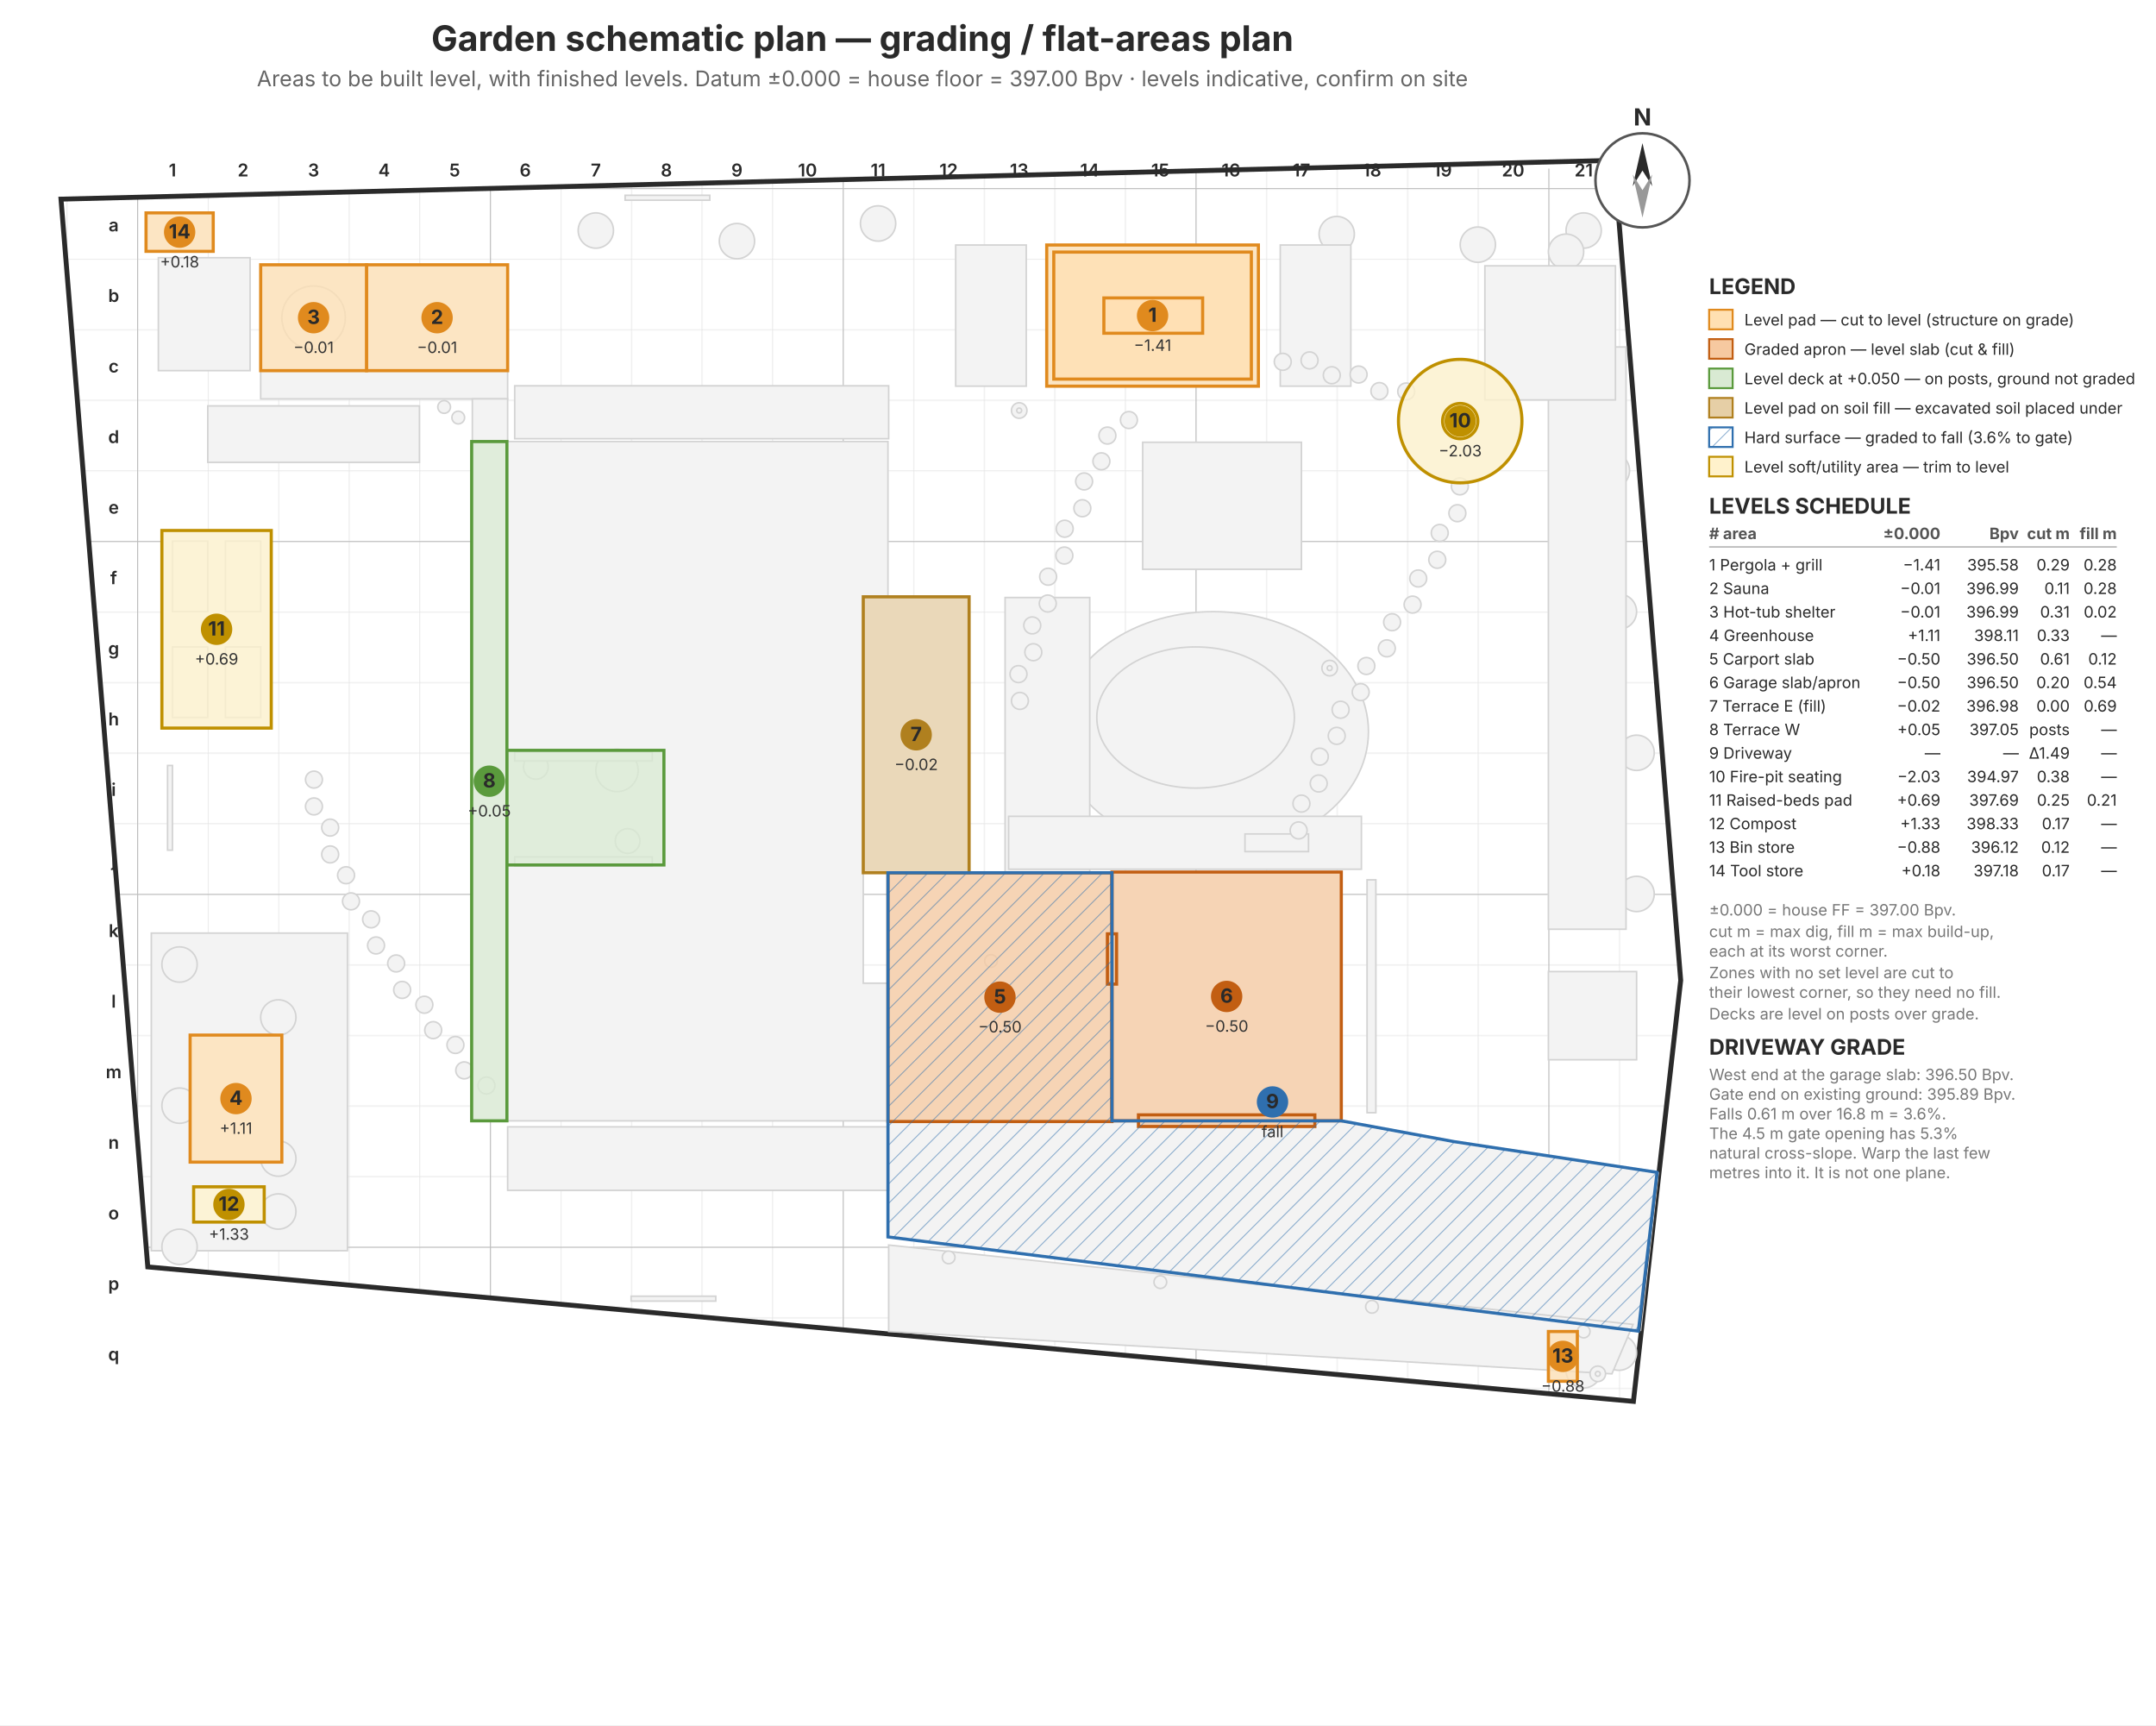
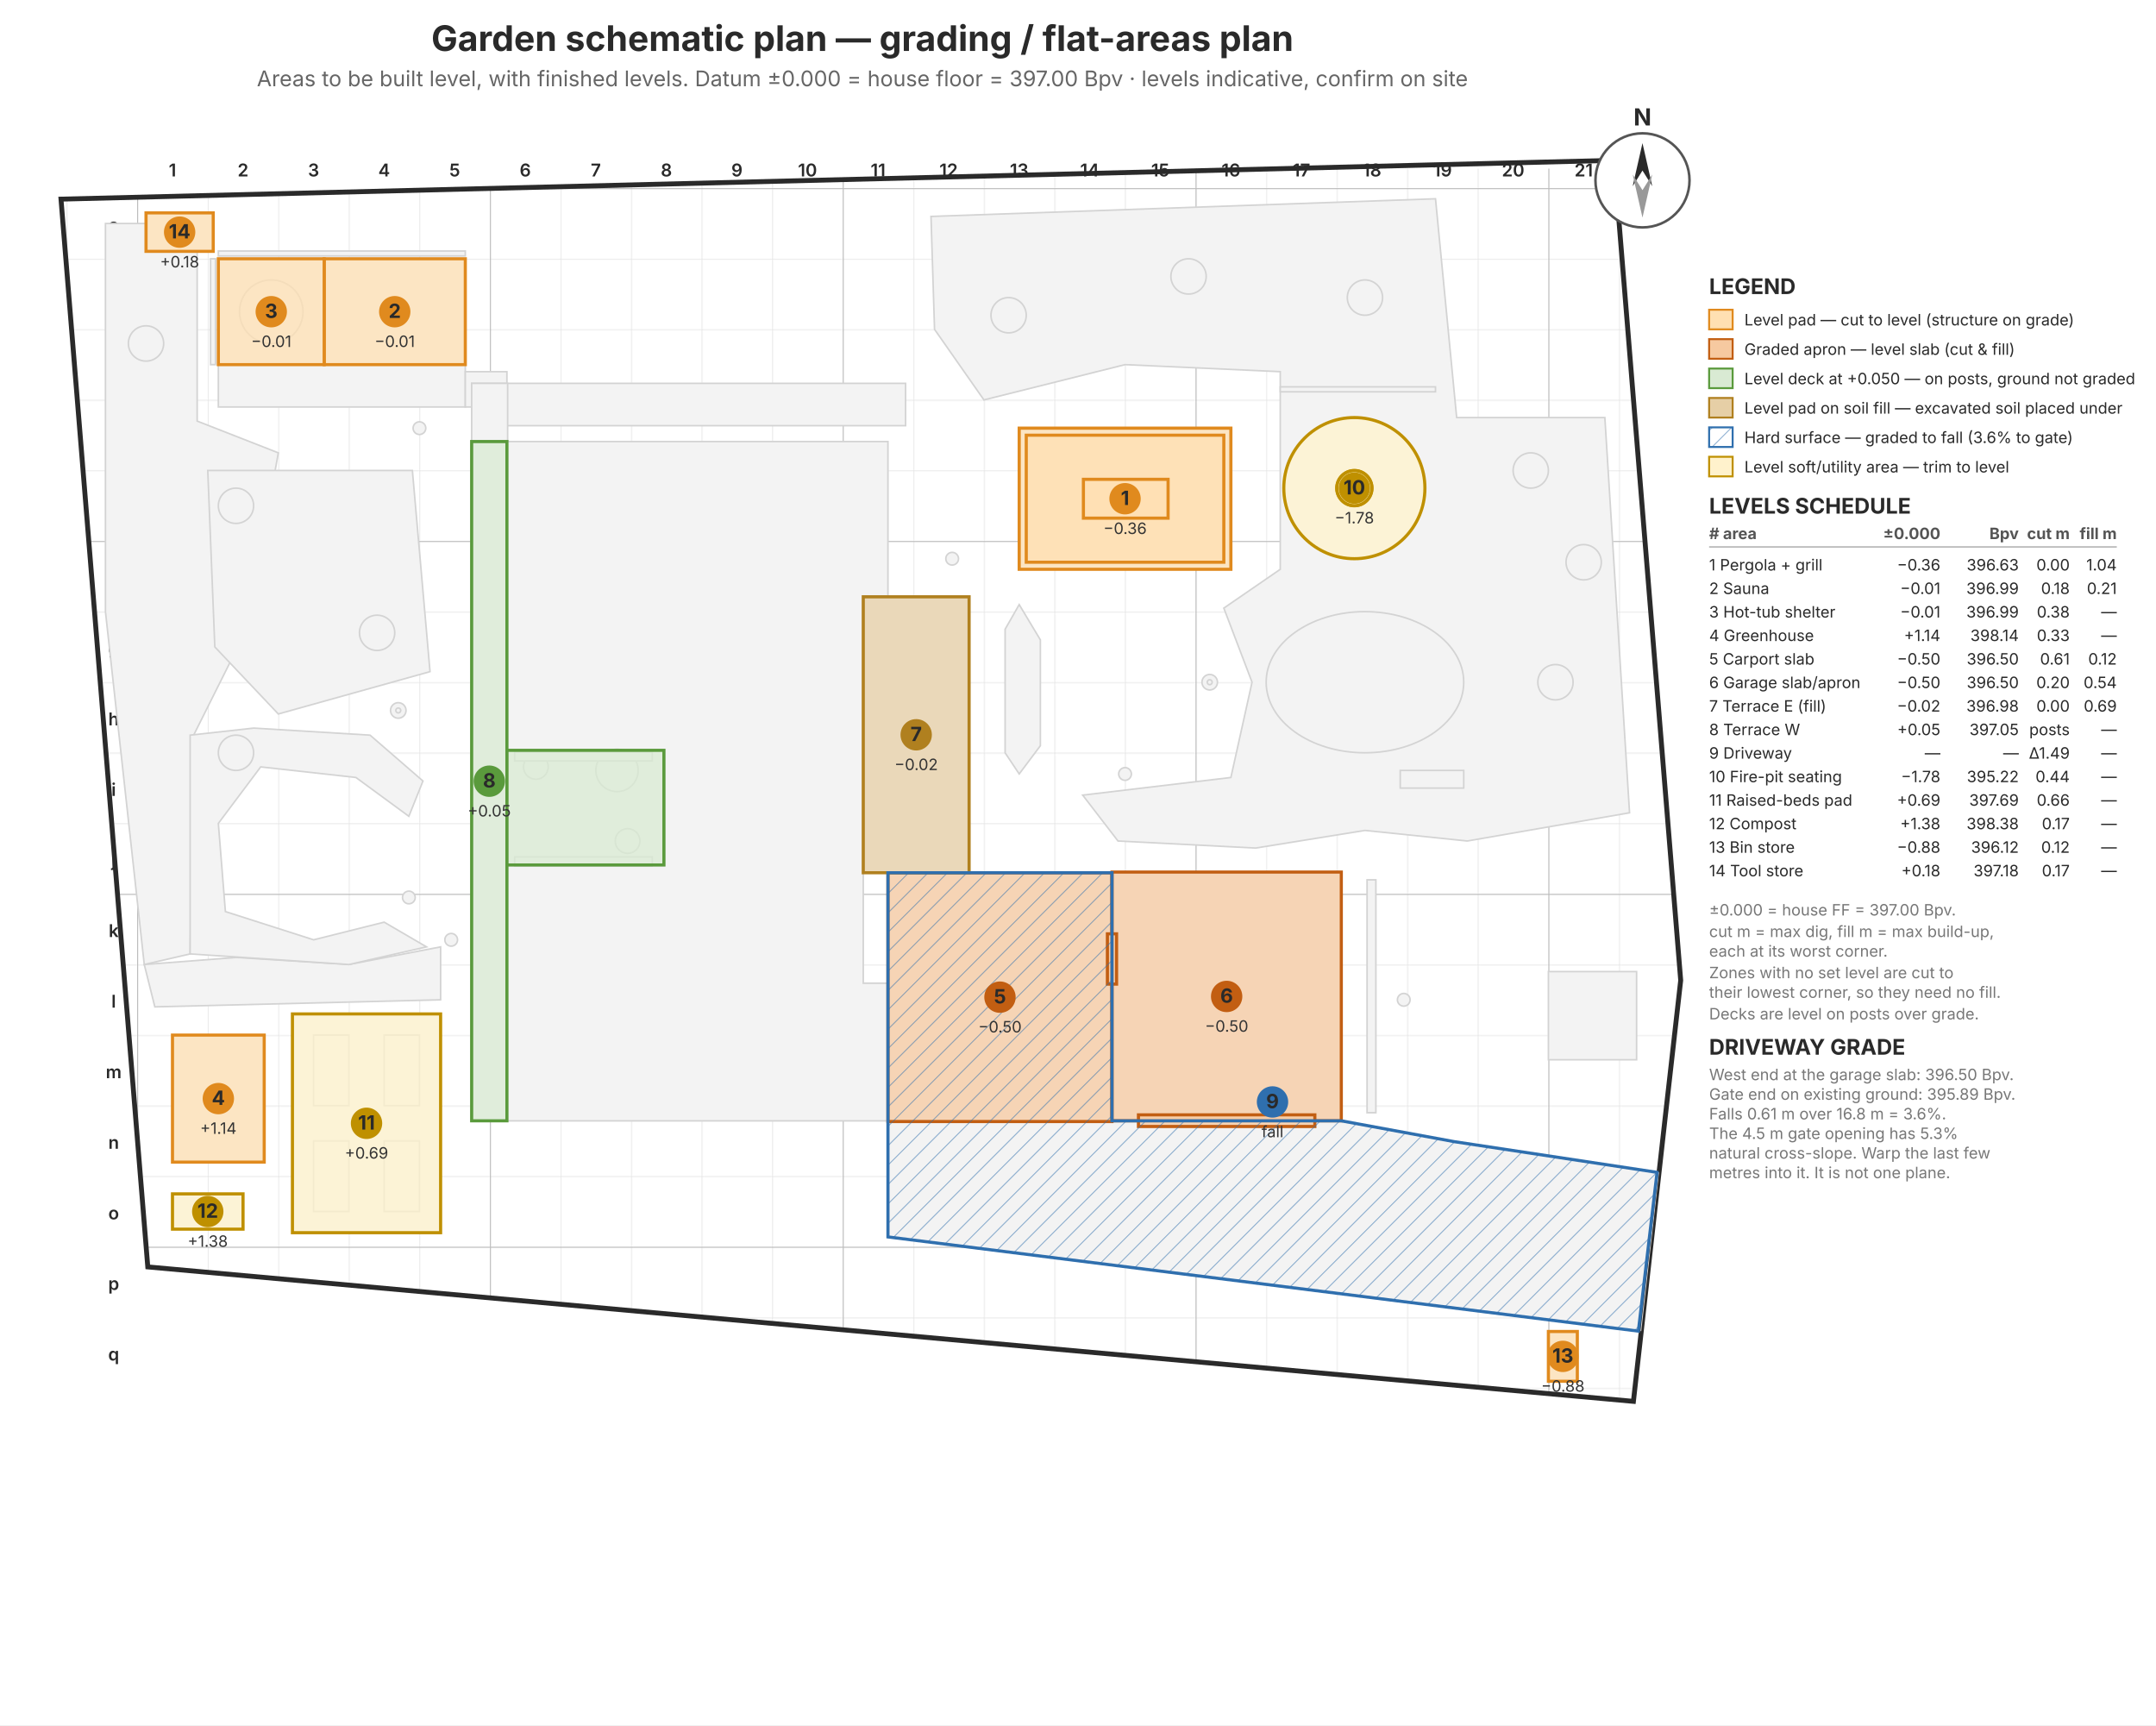
<svg xmlns="http://www.w3.org/2000/svg" viewBox="0 0 1100 880" font-family="-apple-system, BlinkMacSystemFont, sans-serif">
  <defs>
    <pattern id="cellgrid" width="36" height="36" patternUnits="userSpaceOnUse">
      <path d="M 36 0 L 0 0 0 36" fill="none" stroke="#e2e2e2" stroke-width="0.6" />
    </pattern>
    <pattern id="majorgrid" x="0" y="0" width="180" height="180" patternUnits="userSpaceOnUse">
      <rect width="180" height="180" fill="url(#cellgrid)" />
      <path d="M 180 0 L 0 0 0 180" fill="none" stroke="#bcbcbc" stroke-width="1" />
    </pattern>
    <pattern id="fallhatch" width="7" height="7" patternUnits="userSpaceOnUse" patternTransform="rotate(45)">
      <line x1="0" y1="0" x2="0" y2="7" stroke="#2f6fae" stroke-width="1" opacity="0.5" />
    </pattern>
    <clipPath id="plotShape">
      <polygon points="-38.88,5.58 753.48,-14.22 787.5,404.1 779.4,475.74 763.38,618.84 5.4,550.26" />
    </clipPath>
  </defs>
  <style>
    text { font-family: -apple-system, sans-serif; fill: #2a2a2a; }
    .title { font-size: 18px; font-weight: 700; text-anchor: middle; }
    .subtitle { font-size: 11px; fill: #666; text-anchor: middle; }
    .axis { font-size: 9px; fill: #777; text-anchor: middle; font-weight: 600; }
    .tag { font-size: 10px; font-weight: 700; text-anchor: middle; }
    .zlvl { font-size: 8px; text-anchor: middle; fill: #333; }
    .ctxlbl { font-size: 8px; fill: #aaa; text-anchor: middle; }
    .panelh { font-size: 11px; font-weight: 700; }
    .th { font-size: 8px; fill: #555; font-weight: 700; }
    .td { font-size: 8px; }
    .note { font-size: 8px; fill: #777; }
  </style>
  <rect x="0" y="0" width="1100" height="880" fill="white" />
  <text x="440" y="26" class="title">Garden schematic plan — grading / flat-areas plan</text>
  <text x="440" y="44" class="subtitle">Areas to be built level, with finished levels. Datum ±0.000 = house floor = 397.00 Bpv · levels indicative, confirm on site</text>
  <g transform="translate(70, 96)">
    <g clip-path="url(#plotShape)">
      <rect x="-50" y="-10" width="900" height="720" fill="url(#majorgrid)" />
    </g>
    <polygon points="-38.88,5.58 753.48,-14.22 787.5,404.1 779.4,475.74 763.38,618.84 5.4,550.26" fill="none" stroke="#2a2a2a" stroke-width="2.5" />
    <g class="axis">
      <text x="18" y="-6">1</text>
      <text x="54" y="-6">2</text>
      <text x="90" y="-6">3</text>
      <text x="126" y="-6">4</text>
      <text x="162" y="-6">5</text>
      <text x="198" y="-6">6</text>
      <text x="234" y="-6">7</text>
      <text x="270" y="-6">8</text>
      <text x="306" y="-6">9</text>
      <text x="342" y="-6">10</text>
      <text x="378" y="-6">11</text>
      <text x="414" y="-6">12</text>
      <text x="450" y="-6">13</text>
      <text x="486" y="-6">14</text>
      <text x="522" y="-6">15</text>
      <text x="558" y="-6">16</text>
      <text x="594" y="-6">17</text>
      <text x="630" y="-6">18</text>
      <text x="666" y="-6">19</text>
      <text x="702" y="-6">20</text>
      <text x="738" y="-6">21</text>
      <text x="774" y="-6">22</text>
    </g>
    <g class="axis">
      <text x="-12" y="22">a</text>
      <text x="-12" y="58">b</text>
      <text x="-12" y="94">c</text>
      <text x="-12" y="130">d</text>
      <text x="-12" y="166">e</text>
      <text x="-12" y="202">f</text>
      <text x="-12" y="238">g</text>
      <text x="-12" y="274">h</text>
      <text x="-12" y="310">i</text>
      <text x="-12" y="346">j</text>
      <text x="-12" y="382">k</text>
      <text x="-12" y="418">l</text>
      <text x="-12" y="454">m</text>
      <text x="-12" y="490">n</text>
      <text x="-12" y="526">o</text>
      <text x="-12" y="562">p</text>
      <text x="-12" y="598">q</text>
    </g>
    <g clip-path="url(#plotShape)" fill="#f3f3f3" stroke="#d3d3d3" stroke-width="0.8">
+       <polygon points="-16.2,18 30.6,18 30.6,118.8 72,135 55.8,225 28.8,279 27,390.6 3.6,396 -16.2,216" />
+       <polygon points="3.6,396 50.4,392.4 108,396 154.8,387 154.8,414 9,417.6" />
+       <polygon points="27,279 59.4,275.4 118.8,279 145.8,302.4 138.6,320.4 111.6,300.6 63,295.2 41.4,324 45,369 90,383.4 126,374.4 147.6,387 108,396 27,390.6" />
+       <polygon points="405,14.4 662.4,5.4 673.2,117 748.8,117 761.4,318.6 678.6,333 626.4,327.6 570.6,336.6 500.4,333 482.4,309.6 558,300.6 568.8,252 554.4,214.2 583.2,194.4 583.2,93.6 504,90 432,108 406.8,72" />
+       <polygon points="450,212.4 460.8,230.4 460.8,284.4 450,298.8 442.8,288 442.8,225" />
      <polygon points="188.64,129.24 383.04,129.24 383.04,208.44 370.44,208.44 370.44,405.54 383.04,405.54 383.04,475.74 188.64,475.74 188.64,345.24 268.74,345.24 268.74,286.74 188.64,286.74" />
      <rect x="170.64" y="129.24" width="18" height="346.5" />
      <rect x="188.64" y="286.74" width="80.1" height="58.5" />
      <rect x="370.44" y="208.44" width="54" height="140.76" />
-       <rect x="63" y="93.06" width="126" height="14.4" />
-       <rect x="171" y="107.46" width="18" height="21.78" />
+       <rect x="41.4" y="90" width="126" height="21.6" />
+       <rect x="167.4" y="93.6" width="21.24" height="18" />
+       <rect x="170.64" y="102.6" width="18" height="26.64" />
      <rect x="383.04" y="349.2" width="114.3" height="126.9" />
      <rect x="497.34" y="348.84" width="117" height="126.9" />
      <rect x="510.84" y="472.68" width="90" height="5.94" />
      <rect x="495" y="380.34" width="4.68" height="25.65" />
      <polygon points="383.04,349.2 497.34,349.2 497.34,475.74 614.34,475.74 671.94,486.36 775.44,502.02 765.9,583.02 383.04,534.96" />
      <line x1="776.52" y1="502.02" x2="767.34" y2="583.02" />
      <rect x="720" y="583.2" width="14.76" height="25.38" />
      <rect x="720" y="399.6" width="45" height="45" />
-       <ellipse cx="549" cy="277.2" rx="79.2" ry="61.2" />
-       <ellipse cx="540" cy="270" rx="50.4" ry="36" />
-       <circle cx="675" cy="118.8" r="31.5" />
-       <circle cx="675" cy="118.8" r="9" />
-       <circle cx="675" cy="118.8" r="5.76" />
-       <circle cx="234" cy="21.6" r="9" />
-       <circle cx="306" cy="27" r="9" />
-       <circle cx="378" cy="18" r="9" />
-       <circle cx="612" cy="23.4" r="9" />
-       <circle cx="684" cy="28.8" r="9" />
-       <circle cx="738" cy="21.6" r="9" />
-       <circle cx="729" cy="32.4" r="9" />
-       <circle cx="752.4" cy="144" r="9" />
-       <circle cx="756" cy="216" r="9" />
-       <circle cx="765" cy="288" r="9" />
-       <circle cx="765" cy="360" r="9" />
-       <circle cx="756" cy="594" r="9" />
-       <circle cx="738" cy="603" r="9" />
-       <rect x="117" y="39.06" width="72" height="54" />
-       <rect x="63" y="39.06" width="54" height="54" />
+       <ellipse cx="626.4" cy="252" rx="50.4" ry="36" />
+       <circle cx="621" cy="153" r="36" />
+       <circle cx="621" cy="153" r="9" />
+       <circle cx="621" cy="153" r="8.93" />
+       <circle cx="444.6" cy="64.8" r="9" />
+       <circle cx="626.4" cy="55.8" r="9" />
+       <circle cx="536.4" cy="45" r="9" />
+       <circle cx="4.5" cy="79.2" r="9" />
+       <circle cx="50.4" cy="288" r="9" />
+       <circle cx="723.6" cy="252" r="9" />
+       <circle cx="711" cy="144" r="9" />
+       <circle cx="738" cy="190.8" r="9" />
+       <rect x="95.4" y="36" width="72" height="54" />
+       <rect x="41.4" y="36" width="54" height="54" />
      <rect x="4.5" y="12.6" width="34.29" height="19.62" />
-       <circle cx="90" cy="66.06" r="16.2" />
-       <rect x="464.04" y="28.98" width="108" height="72" />
-       <rect x="467.64" y="32.58" width="100.8" height="64.8" />
-       <rect x="493.2" y="55.98" width="50.4" height="18" />
-       <rect x="12.6" y="174.6" width="55.8" height="100.8" />
-       <rect x="18" y="180" width="18" height="36" />
-       <rect x="18" y="234" width="18" height="36" />
-       <rect x="45" y="180" width="18" height="36" />
-       <rect x="45" y="234" width="18" height="36" />
-       <rect x="248.94" y="3.6" width="43.2" height="2.52" />
-       <rect x="15.48" y="294.48" width="2.52" height="43.2" />
-       <rect x="252" y="565.2" width="43.2" height="2.52" />
-       <rect x="9" y="383.4" width="93.6" height="158.4" />
-       <rect x="7.2" y="379.98" width="100.08" height="162" />
-       <circle cx="21.6" cy="396" r="9" />
-       <circle cx="72" cy="423" r="9" />
-       <circle cx="21.6" cy="468" r="9" />
-       <circle cx="72" cy="495" r="9" />
-       <circle cx="21.6" cy="540" r="9" />
-       <circle cx="72" cy="522" r="9" />
-       <rect x="27" y="432" width="46.8" height="64.8" />
-       <rect x="28.8" y="509.4" width="36" height="18" />
-       <rect x="442.8" y="208.8" width="43.2" height="140.4" />
-       <rect x="513" y="129.6" width="81" height="64.8" />
-       <rect x="10.8" y="35.46" width="46.8" height="57.6" />
-       <rect x="36" y="111.06" width="108" height="28.8" />
-       <rect x="417.6" y="28.98" width="36" height="72" />
-       <rect x="583.2" y="28.98" width="36" height="72" />
-       <polygon points="383.4,539.1 763.2,579.6 752.4,604.8 383.4,583.2" />
-       <rect x="720" y="81" width="39.6" height="297" />
+       <circle cx="68.4" cy="63" r="16.2" />
+       <rect x="450" y="122.4" width="108" height="72" />
+       <rect x="453.6" y="126" width="100.8" height="64.8" />
+       <rect x="482.76" y="148.5" width="43.2" height="19.8" />
+       <rect x="79.2" y="421.2" width="75.6" height="111.6" />
+       <rect x="90" y="432" width="18" height="36" />
+       <rect x="126" y="432" width="18" height="36" />
+       <rect x="90" y="486" width="18" height="36" />
+       <rect x="126" y="486" width="18" height="36" />
+       <rect x="583.2" y="101.34" width="79.2" height="2.52" />
+       <rect x="37.44" y="36" width="2.52" height="54" />
+       <rect x="41.4" y="32.04" width="126" height="2.52" />
+       <polygon points="36,144 140.4,144 149.4,246.6 72,268.2 39.6,234" />
+       <circle cx="50.4" cy="162" r="9" />
+       <circle cx="122.4" cy="226.8" r="9" />
+       <rect x="18" y="432" width="46.8" height="64.8" />
+       <rect x="18" y="513" width="36" height="18" />
      <circle cx="203.4" cy="295.2" r="6.3" />
      <circle cx="244.8" cy="297" r="10.8" />
      <circle cx="250.2" cy="333" r="6.3" />
-       <rect x="192.6" y="100.8" width="190.8" height="27" />
-       <rect x="189" y="478.8" width="194.4" height="32.4" />
-       <rect x="444.6" y="320.4" width="180" height="27" />
+       <rect x="170.64" y="99.54" width="221.4" height="21.6" />
+       <rect x="170.64" y="99.54" width="18.36" height="29.7" />
      <rect x="627.48" y="352.8" width="4.5" height="118.8" />
      <rect x="192.6" y="287.64" width="70.2" height="4.5" />
      <rect x="192.6" y="341.1" width="70.2" height="4.5" />
-       <rect x="565.2" y="329.4" width="32.4" height="9" />
-       <rect x="687.6" y="39.6" width="66.6" height="68.4" />
-       <circle cx="178.2" cy="457.74" r="4.32" />
-       <circle cx="166.86" cy="450" r="4.32" />
-       <circle cx="162.36" cy="437.04" r="4.32" />
-       <circle cx="151.02" cy="429.48" r="4.32" />
-       <circle cx="146.52" cy="416.52" r="4.32" />
-       <circle cx="135.18" cy="408.96" r="4.32" />
-       <circle cx="132.12" cy="395.46" r="4.32" />
-       <circle cx="121.86" cy="386.28" r="4.32" />
-       <circle cx="119.34" cy="372.96" r="4.32" />
-       <circle cx="109.08" cy="363.78" r="4.32" />
-       <circle cx="106.56" cy="350.46" r="4.32" />
-       <circle cx="98.46" cy="339.84" r="4.32" />
-       <circle cx="98.46" cy="326.16" r="4.32" />
-       <circle cx="90.18" cy="315.36" r="4.32" />
-       <circle cx="90.18" cy="301.68" r="4.32" />
-       <circle cx="450.36" cy="261.54" r="4.32" />
-       <circle cx="449.64" cy="247.86" r="4.32" />
-       <circle cx="457.2" cy="236.7" r="4.32" />
-       <circle cx="456.66" cy="223.02" r="4.32" />
-       <circle cx="464.58" cy="211.86" r="4.32" />
-       <circle cx="464.76" cy="198.18" r="4.32" />
-       <circle cx="473.04" cy="187.38" r="4.32" />
-       <circle cx="473.22" cy="173.7" r="4.32" />
-       <circle cx="482.22" cy="163.26" r="4.32" />
-       <circle cx="483.12" cy="149.58" r="4.32" />
-       <circle cx="491.94" cy="139.32" r="4.32" />
-       <circle cx="495" cy="126.18" r="4.32" />
-       <circle cx="505.98" cy="118.26" r="4.32" />
-       <circle cx="584.46" cy="88.56" r="4.32" />
-       <circle cx="598.14" cy="87.84" r="4.32" />
-       <circle cx="609.48" cy="95.4" r="4.32" />
-       <circle cx="623.16" cy="95.04" r="4.32" />
-       <circle cx="633.78" cy="103.5" r="4.32" />
-       <circle cx="647.46" cy="103.68" r="4.32" />
-       <circle cx="674.82" cy="152.1" r="4.32" />
-       <circle cx="673.56" cy="165.78" r="4.32" />
-       <circle cx="664.56" cy="175.86" r="4.32" />
-       <circle cx="663.3" cy="189.54" r="4.32" />
-       <circle cx="653.58" cy="199.08" r="4.32" />
-       <circle cx="650.7" cy="212.4" r="4.32" />
-       <circle cx="640.26" cy="221.4" r="4.32" />
-       <circle cx="637.56" cy="234.72" r="4.32" />
-       <circle cx="627.12" cy="243.72" r="4.32" />
-       <circle cx="624.24" cy="257.04" r="4.32" />
-       <circle cx="613.98" cy="266.04" r="4.32" />
-       <circle cx="612" cy="279.36" r="4.32" />
-       <circle cx="603.36" cy="289.98" r="4.32" />
-       <circle cx="602.82" cy="303.66" r="4.32" />
-       <circle cx="594" cy="313.92" r="4.32" />
-       <circle cx="592.56" cy="327.6" r="4.32" />
-       <circle cx="414" cy="545.4" r="3.24" />
-       <circle cx="522" cy="558" r="3.24" />
-       <circle cx="630" cy="570.6" r="3.24" />
-       <circle cx="738" cy="583.2" r="3.24" />
-       <circle cx="156.6" cy="111.6" r="3.24" />
-       <circle cx="163.8" cy="117" r="3.24" />
-       <circle cx="435.6" cy="394.2" r="3.24" />
-       <circle cx="745.2" cy="604.8" r="3.96" />
-       <circle cx="745.2" cy="604.8" r="1.26" />
-       <circle cx="608.4" cy="244.8" r="3.96" />
-       <circle cx="608.4" cy="244.8" r="1.26" />
-       <circle cx="450" cy="113.4" r="3.96" />
-       <circle cx="450" cy="113.4" r="1.26" />
+       <rect x="644.4" y="297" width="32.4" height="9" />
+       <circle cx="144" cy="122.4" r="3.24" />
+       <circle cx="160.2" cy="383.4" r="3.24" />
+       <circle cx="138.6" cy="361.8" r="3.24" />
+       <circle cx="415.8" cy="189" r="3.24" />
+       <circle cx="504" cy="298.8" r="3.24" />
+       <circle cx="646.2" cy="414" r="3.24" />
+       <circle cx="133.2" cy="266.4" r="3.96" />
+       <circle cx="133.2" cy="266.4" r="1.26" />
+       <circle cx="547.2" cy="252" r="3.96" />
+       <circle cx="547.2" cy="252" r="1.26" />
    </g>
    <g clip-path="url(#plotShape)">
-       <rect x="464.04" y="28.98" width="108" height="72" fill="#ffe0b2" fill-opacity="0.75" stroke="#e08a1e" stroke-width="1.6" />
-       <rect x="467.64" y="32.58" width="100.8" height="64.8" fill="#ffe0b2" fill-opacity="0.75" stroke="#e08a1e" stroke-width="1.6" />
-       <rect x="493.2" y="55.98" width="50.4" height="18" fill="#ffe0b2" fill-opacity="0.75" stroke="#e08a1e" stroke-width="1.6" />
-       <rect x="117" y="39.06" width="72" height="54" fill="#ffe0b2" fill-opacity="0.75" stroke="#e08a1e" stroke-width="1.6" />
-       <rect x="63" y="39.06" width="54" height="54" fill="#ffe0b2" fill-opacity="0.75" stroke="#e08a1e" stroke-width="1.6" />
-       <rect x="27" y="432" width="46.8" height="64.8" fill="#ffe0b2" fill-opacity="0.75" stroke="#e08a1e" stroke-width="1.6" />
+       <rect x="450" y="122.4" width="108" height="72" fill="#ffe0b2" fill-opacity="0.75" stroke="#e08a1e" stroke-width="1.6" />
+       <rect x="453.6" y="126" width="100.8" height="64.8" fill="#ffe0b2" fill-opacity="0.75" stroke="#e08a1e" stroke-width="1.6" />
+       <rect x="482.76" y="148.5" width="43.2" height="19.8" fill="#ffe0b2" fill-opacity="0.75" stroke="#e08a1e" stroke-width="1.6" />
+       <rect x="95.4" y="36" width="72" height="54" fill="#ffe0b2" fill-opacity="0.75" stroke="#e08a1e" stroke-width="1.6" />
+       <rect x="41.4" y="36" width="54" height="54" fill="#ffe0b2" fill-opacity="0.75" stroke="#e08a1e" stroke-width="1.6" />
+       <rect x="18" y="432" width="46.8" height="64.8" fill="#ffe0b2" fill-opacity="0.75" stroke="#e08a1e" stroke-width="1.6" />
      <rect x="383.04" y="349.2" width="114.3" height="126.9" fill="#f6c9a0" fill-opacity="0.75" stroke="#c25e12" stroke-width="1.6" />
      <rect x="497.34" y="348.84" width="117" height="126.9" fill="#f6c9a0" fill-opacity="0.75" stroke="#c25e12" stroke-width="1.6" />
      <rect x="510.84" y="472.68" width="90" height="5.94" fill="#f6c9a0" fill-opacity="0.75" stroke="#c25e12" stroke-width="1.6" />
      <rect x="495" y="380.34" width="4.68" height="25.65" fill="#f6c9a0" fill-opacity="0.75" stroke="#c25e12" stroke-width="1.6" />
      <rect x="370.44" y="208.44" width="54" height="140.76" fill="#e6cfa6" fill-opacity="0.75" stroke="#b0801f" stroke-width="1.6" />
      <rect x="170.64" y="129.24" width="18" height="346.5" fill="#d9ead3" fill-opacity="0.75" stroke="#5a9a3c" stroke-width="1.6" />
      <rect x="188.64" y="286.74" width="80.1" height="58.5" fill="#d9ead3" fill-opacity="0.75" stroke="#5a9a3c" stroke-width="1.6" />
      <polygon points="383.04,349.2 497.34,349.2 497.34,475.74 614.34,475.74 671.94,486.36 775.44,502.02 765.9,583.02 383.04,534.96" fill="url(#fallhatch)" stroke="#2f6fae" stroke-width="1.6" />
-       <circle cx="675" cy="118.8" r="31.5" fill="#fff2cc" fill-opacity="0.75" stroke="#bf9000" stroke-width="1.6" />
-       <circle cx="675" cy="118.8" r="9" fill="#fff2cc" fill-opacity="0.75" stroke="#bf9000" stroke-width="1.6" />
-       <circle cx="675" cy="118.8" r="5.76" fill="#fff2cc" fill-opacity="0.75" stroke="#bf9000" stroke-width="1.6" />
-       <rect x="12.6" y="174.6" width="55.8" height="100.8" fill="#fff2cc" fill-opacity="0.75" stroke="#bf9000" stroke-width="1.6" />
-       <rect x="28.8" y="509.4" width="36" height="18" fill="#fff2cc" fill-opacity="0.75" stroke="#bf9000" stroke-width="1.6" />
+       <circle cx="621" cy="153" r="36" fill="#fff2cc" fill-opacity="0.75" stroke="#bf9000" stroke-width="1.6" />
+       <circle cx="621" cy="153" r="9" fill="#fff2cc" fill-opacity="0.75" stroke="#bf9000" stroke-width="1.6" />
+       <circle cx="621" cy="153" r="8.93" fill="#fff2cc" fill-opacity="0.75" stroke="#bf9000" stroke-width="1.6" />
+       <rect x="79.2" y="421.2" width="75.6" height="111.6" fill="#fff2cc" fill-opacity="0.75" stroke="#bf9000" stroke-width="1.6" />
+       <rect x="18" y="513" width="36" height="18" fill="#fff2cc" fill-opacity="0.75" stroke="#bf9000" stroke-width="1.6" />
      <rect x="720" y="583.2" width="14.76" height="25.38" fill="#ffe0b2" fill-opacity="0.75" stroke="#e08a1e" stroke-width="1.6" />
      <rect x="4.5" y="12.6" width="34.29" height="19.62" fill="#ffe0b2" fill-opacity="0.75" stroke="#e08a1e" stroke-width="1.6" />
    </g>
-     <circle cx="518.04" cy="64.98" r="8" fill="#e08a1e" />
-     <text x="518.04" y="68.18" class="tag" fill="#fff">1</text>
-     <text x="518.04" y="82.98" class="zlvl">−1.41</text>
-     <circle cx="153" cy="66.06" r="8" fill="#e08a1e" />
-     <text x="153" y="69.26" class="tag" fill="#fff">2</text>
-     <text x="153" y="84.06" class="zlvl">−0.01</text>
-     <circle cx="90" cy="66.06" r="8" fill="#e08a1e" />
-     <text x="90" y="69.26" class="tag" fill="#fff">3</text>
-     <text x="90" y="84.06" class="zlvl">−0.01</text>
-     <circle cx="50.4" cy="464.4" r="8" fill="#e08a1e" />
-     <text x="50.4" y="467.6" class="tag" fill="#fff">4</text>
-     <text x="50.4" y="482.4" class="zlvl">+1.11</text>
+     <circle cx="504" cy="158.4" r="8" fill="#e08a1e" />
+     <text x="504" y="161.6" class="tag" fill="#fff">1</text>
+     <text x="504" y="176.4" class="zlvl">−0.36</text>
+     <circle cx="131.4" cy="63" r="8" fill="#e08a1e" />
+     <text x="131.4" y="66.2" class="tag" fill="#fff">2</text>
+     <text x="131.4" y="81" class="zlvl">−0.01</text>
+     <circle cx="68.4" cy="63" r="8" fill="#e08a1e" />
+     <text x="68.4" y="66.2" class="tag" fill="#fff">3</text>
+     <text x="68.4" y="81" class="zlvl">−0.01</text>
+     <circle cx="41.4" cy="464.4" r="8" fill="#e08a1e" />
+     <text x="41.4" y="467.6" class="tag" fill="#fff">4</text>
+     <text x="41.4" y="482.4" class="zlvl">+1.14</text>
    <circle cx="440.19" cy="412.65" r="8" fill="#c25e12" />
    <text x="440.19" y="415.85" class="tag" fill="#fff">5</text>
    <text x="440.19" y="430.65" class="zlvl">−0.50</text>
    <circle cx="555.84" cy="412.29" r="8" fill="#c25e12" />
    <text x="555.84" y="415.49" class="tag" fill="#fff">6</text>
    <text x="555.84" y="430.29" class="zlvl">−0.50</text>
    <circle cx="397.44" cy="278.82" r="8" fill="#b0801f" />
    <text x="397.44" y="282.02" class="tag" fill="#fff">7</text>
    <text x="397.44" y="296.82" class="zlvl">−0.02</text>
    <circle cx="179.64" cy="302.49" r="8" fill="#5a9a3c" />
    <text x="179.64" y="305.69" class="tag" fill="#fff">8</text>
    <text x="179.64" y="320.49" class="zlvl">+0.05</text>
    <circle cx="579.24" cy="466.11" r="8" fill="#2f6fae" />
    <text x="579.24" y="469.31" class="tag" fill="#fff">9</text>
    <text x="579.24" y="484.11" class="zlvl">fall</text>
-     <circle cx="675" cy="118.8" r="8" fill="#bf9000" />
-     <text x="675" y="122" class="tag" fill="#fff">10</text>
-     <text x="675" y="136.8" class="zlvl">−2.03</text>
-     <circle cx="40.5" cy="225" r="8" fill="#bf9000" />
-     <text x="40.5" y="228.2" class="tag" fill="#fff">11</text>
-     <text x="40.5" y="243" class="zlvl">+0.69</text>
-     <circle cx="46.8" cy="518.4" r="8" fill="#bf9000" />
-     <text x="46.8" y="521.6" class="tag" fill="#fff">12</text>
-     <text x="46.8" y="536.4" class="zlvl">+1.33</text>
+     <circle cx="621" cy="153" r="8" fill="#bf9000" />
+     <text x="621" y="156.2" class="tag" fill="#fff">10</text>
+     <text x="621" y="171" class="zlvl">−1.78</text>
+     <circle cx="117" cy="477" r="8" fill="#bf9000" />
+     <text x="117" y="480.2" class="tag" fill="#fff">11</text>
+     <text x="117" y="495" class="zlvl">+0.69</text>
+     <circle cx="36" cy="522" r="8" fill="#bf9000" />
+     <text x="36" y="525.2" class="tag" fill="#fff">12</text>
+     <text x="36" y="540" class="zlvl">+1.38</text>
    <circle cx="727.38" cy="595.89" r="8" fill="#e08a1e" />
    <text x="727.38" y="599.09" class="tag" fill="#fff">13</text>
    <text x="727.38" y="613.89" class="zlvl">−0.88</text>
    <circle cx="21.65" cy="22.41" r="8" fill="#e08a1e" />
    <text x="21.65" y="25.61" class="tag" fill="#fff">14</text>
    <text x="21.65" y="40.41" class="zlvl">+0.18</text>
  </g>
  <g transform="translate(838, 92)">
    <circle cx="0" cy="0" r="24" fill="white" stroke="#555" stroke-width="1.3" />
    <path d="M 0 -19 L 5 3 L 0 -5 L -5 3 Z" fill="#2a2a2a" />
    <path d="M 0 5 L 5 -3 L 0 19 L -5 -3 Z" fill="#999" />
    <text x="0" y="-28" font-size="12" font-weight="700" text-anchor="middle">N</text>
  </g>
  <g transform="translate(872, 150)">
    <text x="0" y="0" class="panelh">LEGEND</text>
    <rect x="0" y="8" width="12" height="10" fill="#ffe0b2" stroke="#e08a1e" stroke-width="1" />
    <text x="18" y="16" class="td">Level pad — cut to level (structure on grade)</text>
    <rect x="0" y="23" width="12" height="10" fill="#f6c9a0" stroke="#c25e12" stroke-width="1" />
    <text x="18" y="31" class="td">Graded apron — level slab (cut &amp; fill)</text>
    <rect x="0" y="38" width="12" height="10" fill="#d9ead3" stroke="#5a9a3c" stroke-width="1" />
    <text x="18" y="46" class="td">Level deck at +0.050 — on posts, ground not graded</text>
    <rect x="0" y="53" width="12" height="10" fill="#e6cfa6" stroke="#b0801f" stroke-width="1" />
    <text x="18" y="61" class="td">Level pad on soil fill — excavated soil placed under</text>
    <rect x="0" y="68" width="12" height="10" fill="url(#fallhatch)" stroke="#2f6fae" stroke-width="1" />
    <text x="18" y="76" class="td">Hard surface — graded to fall (3.6% to gate)</text>
    <rect x="0" y="83" width="12" height="10" fill="#fff2cc" stroke="#bf9000" stroke-width="1" />
    <text x="18" y="91" class="td">Level soft/utility area — trim to level</text>
    <text x="0" y="112" class="panelh">LEVELS SCHEDULE</text>
    <text x="0" y="125" class="th">#  area</text>
    <text x="118" y="125" class="th" text-anchor="end">±0.000</text>
    <text x="158" y="125" class="th" text-anchor="end">Bpv</text>
    <text x="184" y="125" class="th" text-anchor="end">cut m</text>
    <text x="208" y="125" class="th" text-anchor="end">fill m</text>
    <line x1="0" y1="129" x2="208" y2="129" stroke="#bbb" stroke-width="0.8" />
    <text x="0" y="141" class="td">1  Pergola + grill</text>
-     <text x="118" y="141" class="td" text-anchor="end">−1.41</text>
-     <text x="158" y="141" class="td" text-anchor="end">395.58</text>
-     <text x="184" y="141" class="td" text-anchor="end">0.29</text>
-     <text x="208" y="141" class="td" text-anchor="end">0.28</text>
+     <text x="118" y="141" class="td" text-anchor="end">−0.36</text>
+     <text x="158" y="141" class="td" text-anchor="end">396.63</text>
+     <text x="184" y="141" class="td" text-anchor="end">0.00</text>
+     <text x="208" y="141" class="td" text-anchor="end">1.04</text>
    <text x="0" y="153" class="td">2  Sauna</text>
    <text x="118" y="153" class="td" text-anchor="end">−0.01</text>
    <text x="158" y="153" class="td" text-anchor="end">396.99</text>
-     <text x="184" y="153" class="td" text-anchor="end">0.11</text>
-     <text x="208" y="153" class="td" text-anchor="end">0.28</text>
+     <text x="184" y="153" class="td" text-anchor="end">0.18</text>
+     <text x="208" y="153" class="td" text-anchor="end">0.21</text>
    <text x="0" y="165" class="td">3  Hot-tub shelter</text>
    <text x="118" y="165" class="td" text-anchor="end">−0.01</text>
    <text x="158" y="165" class="td" text-anchor="end">396.99</text>
-     <text x="184" y="165" class="td" text-anchor="end">0.31</text>
-     <text x="208" y="165" class="td" text-anchor="end">0.02</text>
+     <text x="184" y="165" class="td" text-anchor="end">0.38</text>
+     <text x="208" y="165" class="td" text-anchor="end">—</text>
    <text x="0" y="177" class="td">4  Greenhouse</text>
-     <text x="118" y="177" class="td" text-anchor="end">+1.11</text>
-     <text x="158" y="177" class="td" text-anchor="end">398.11</text>
+     <text x="118" y="177" class="td" text-anchor="end">+1.14</text>
+     <text x="158" y="177" class="td" text-anchor="end">398.14</text>
    <text x="184" y="177" class="td" text-anchor="end">0.33</text>
    <text x="208" y="177" class="td" text-anchor="end">—</text>
    <text x="0" y="189" class="td">5  Carport slab</text>
    <text x="118" y="189" class="td" text-anchor="end">−0.50</text>
    <text x="158" y="189" class="td" text-anchor="end">396.50</text>
    <text x="184" y="189" class="td" text-anchor="end">0.61</text>
    <text x="208" y="189" class="td" text-anchor="end">0.12</text>
    <text x="0" y="201" class="td">6  Garage slab/apron</text>
    <text x="118" y="201" class="td" text-anchor="end">−0.50</text>
    <text x="158" y="201" class="td" text-anchor="end">396.50</text>
    <text x="184" y="201" class="td" text-anchor="end">0.20</text>
    <text x="208" y="201" class="td" text-anchor="end">0.54</text>
    <text x="0" y="213" class="td">7  Terrace E (fill)</text>
    <text x="118" y="213" class="td" text-anchor="end">−0.02</text>
    <text x="158" y="213" class="td" text-anchor="end">396.98</text>
    <text x="184" y="213" class="td" text-anchor="end">0.00</text>
    <text x="208" y="213" class="td" text-anchor="end">0.69</text>
    <text x="0" y="225" class="td">8  Terrace W</text>
    <text x="118" y="225" class="td" text-anchor="end">+0.05</text>
    <text x="158" y="225" class="td" text-anchor="end">397.05</text>
    <text x="184" y="225" class="td" text-anchor="end">posts</text>
    <text x="208" y="225" class="td" text-anchor="end">—</text>
    <text x="0" y="237" class="td">9  Driveway</text>
    <text x="118" y="237" class="td" text-anchor="end">—</text>
    <text x="158" y="237" class="td" text-anchor="end">—</text>
    <text x="184" y="237" class="td" text-anchor="end">Δ1.49</text>
    <text x="208" y="237" class="td" text-anchor="end">—</text>
    <text x="0" y="249" class="td">10  Fire-pit seating</text>
-     <text x="118" y="249" class="td" text-anchor="end">−2.03</text>
-     <text x="158" y="249" class="td" text-anchor="end">394.97</text>
-     <text x="184" y="249" class="td" text-anchor="end">0.38</text>
+     <text x="118" y="249" class="td" text-anchor="end">−1.78</text>
+     <text x="158" y="249" class="td" text-anchor="end">395.22</text>
+     <text x="184" y="249" class="td" text-anchor="end">0.44</text>
    <text x="208" y="249" class="td" text-anchor="end">—</text>
    <text x="0" y="261" class="td">11  Raised-beds pad</text>
    <text x="118" y="261" class="td" text-anchor="end">+0.69</text>
    <text x="158" y="261" class="td" text-anchor="end">397.69</text>
-     <text x="184" y="261" class="td" text-anchor="end">0.25</text>
-     <text x="208" y="261" class="td" text-anchor="end">0.21</text>
+     <text x="184" y="261" class="td" text-anchor="end">0.66</text>
+     <text x="208" y="261" class="td" text-anchor="end">—</text>
    <text x="0" y="273" class="td">12  Compost</text>
-     <text x="118" y="273" class="td" text-anchor="end">+1.33</text>
-     <text x="158" y="273" class="td" text-anchor="end">398.33</text>
+     <text x="118" y="273" class="td" text-anchor="end">+1.38</text>
+     <text x="158" y="273" class="td" text-anchor="end">398.38</text>
    <text x="184" y="273" class="td" text-anchor="end">0.17</text>
    <text x="208" y="273" class="td" text-anchor="end">—</text>
    <text x="0" y="285" class="td">13  Bin store</text>
    <text x="118" y="285" class="td" text-anchor="end">−0.88</text>
    <text x="158" y="285" class="td" text-anchor="end">396.12</text>
    <text x="184" y="285" class="td" text-anchor="end">0.12</text>
    <text x="208" y="285" class="td" text-anchor="end">—</text>
    <text x="0" y="297" class="td">14  Tool store</text>
    <text x="118" y="297" class="td" text-anchor="end">+0.18</text>
    <text x="158" y="297" class="td" text-anchor="end">397.18</text>
    <text x="184" y="297" class="td" text-anchor="end">0.17</text>
    <text x="208" y="297" class="td" text-anchor="end">—</text>
    <text x="0" y="317" class="note">±0.000 = house FF = 397.00 Bpv.</text>
    <text x="0" y="328" class="note">cut m = max dig, fill m = max build-up,</text>
    <text x="0" y="338" class="note">each at its worst corner.</text>
    <text x="0" y="349" class="note">Zones with no set level are cut to</text>
    <text x="0" y="359" class="note">their lowest corner, so they need no fill.</text>
    <text x="0" y="370" class="note">Decks are level on posts over grade.</text>
    <text x="0" y="388" class="panelh">DRIVEWAY GRADE</text>
    <text x="0" y="401" class="note">West end at the garage slab: 396.50 Bpv.</text>
    <text x="0" y="411" class="note">Gate end on existing ground: 395.89 Bpv.</text>
    <text x="0" y="421" class="note">Falls 0.61 m over 16.8 m = 3.6%.</text>
    <text x="0" y="431" class="note">The 4.5 m gate opening has 5.3%</text>
    <text x="0" y="441" class="note">natural cross-slope. Warp the last few</text>
    <text x="0" y="451" class="note">metres into it. It is not one plane.</text>
  </g>
</svg>
